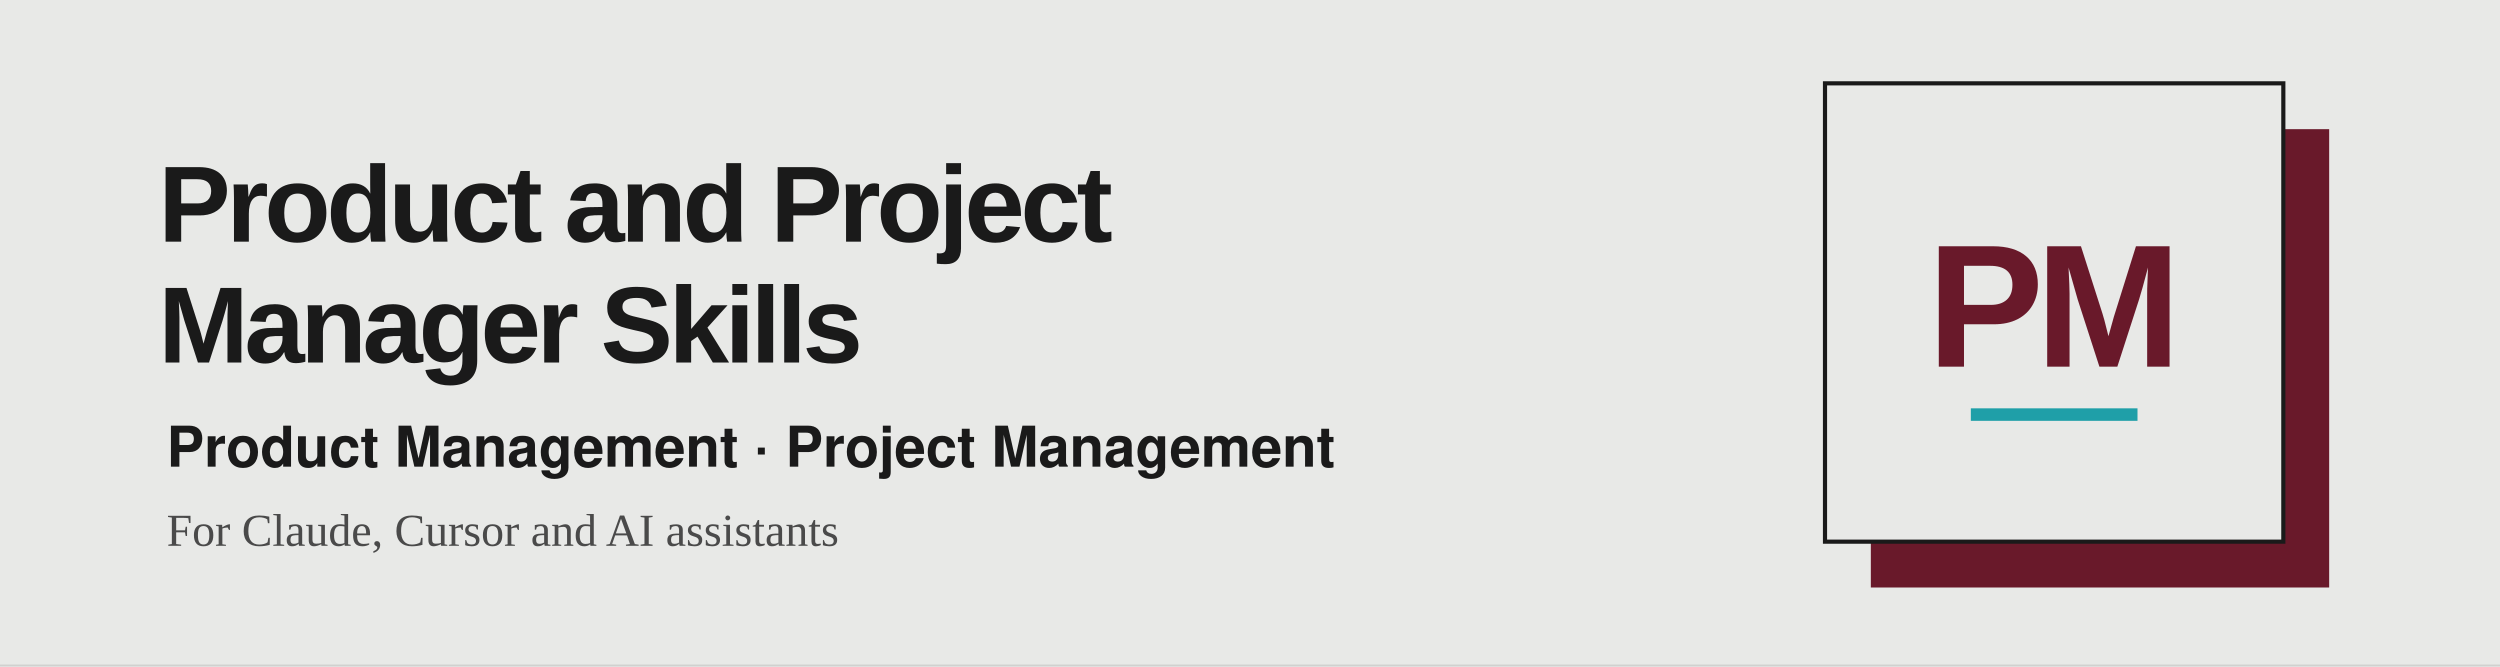
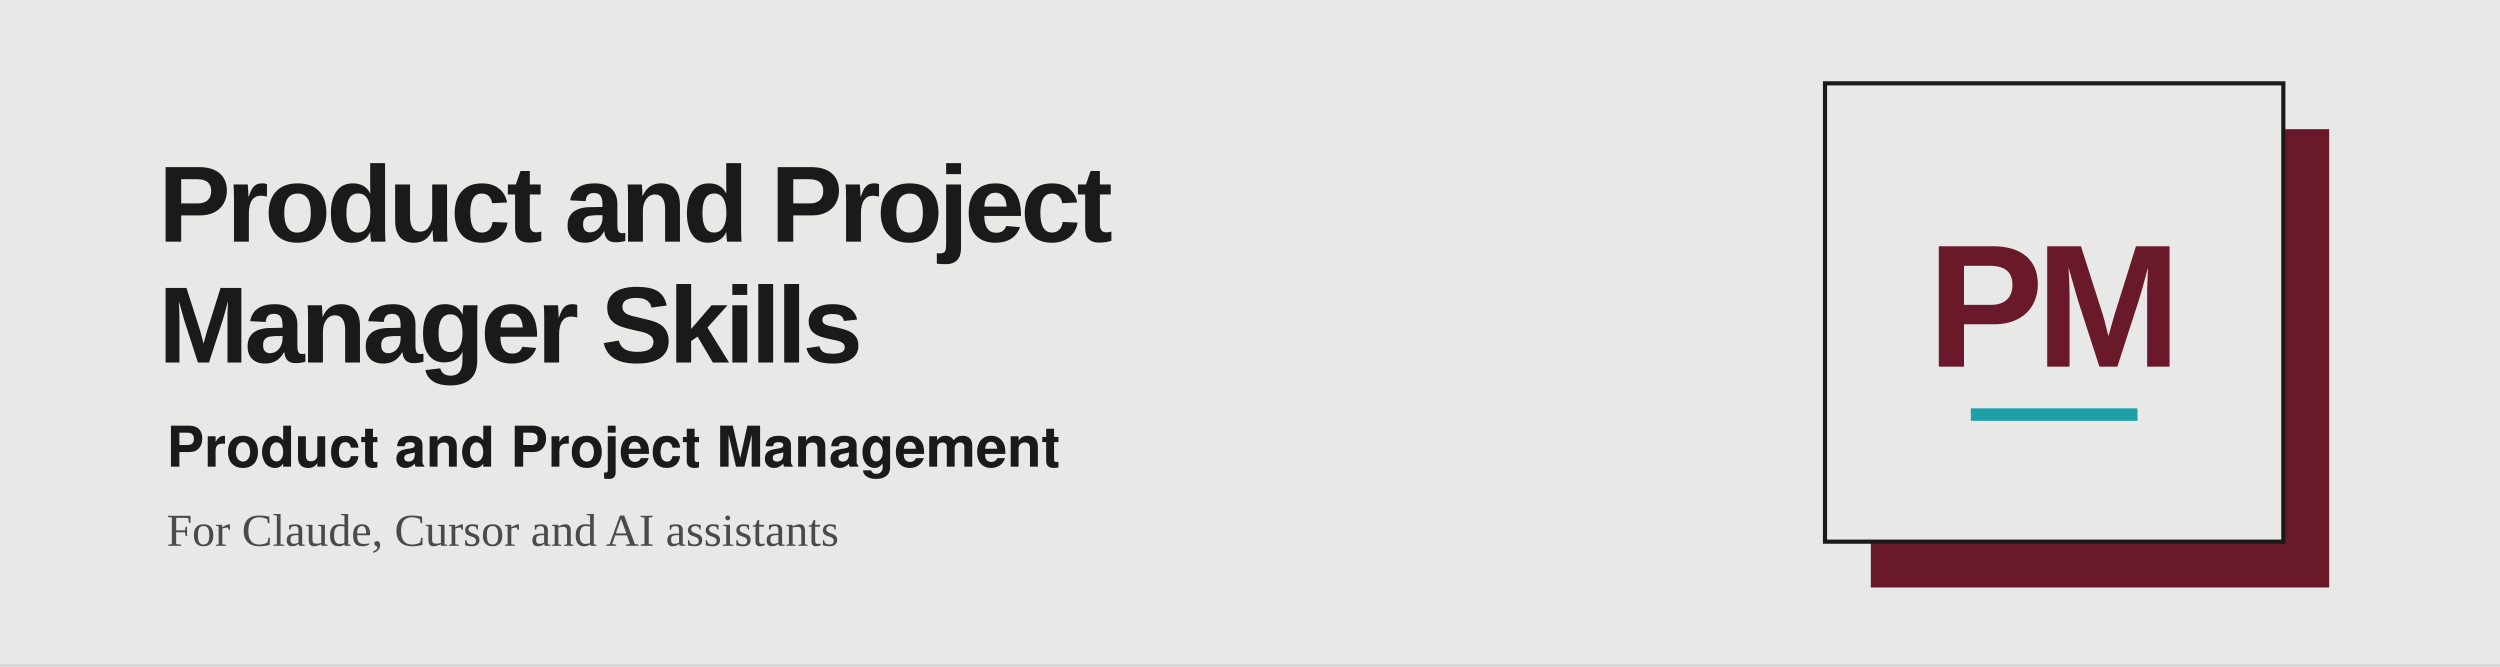
<svg xmlns="http://www.w3.org/2000/svg" viewBox="0 0 1200 320" width="1200" height="320" role="img" aria-labelledby="t d">
  <rect width="1200" height="320" fill="#E8E9E7" />
  <rect x="0" y="319" width="1200" height="1" fill="#1A1A1A" opacity="0.12" />
  <text x="76" y="116" font-family="'Arial Black', 'Helvetica Neue', Impact, Arial, sans-serif" font-size="52" font-weight="900" letter-spacing="-2" fill="#1A1A1A">Product and Project</text>
  <text x="76" y="174" font-family="'Arial Black', 'Helvetica Neue', Impact, Arial, sans-serif" font-size="52" font-weight="900" letter-spacing="-2" fill="#1A1A1A">Manager Skills</text>
-   <text x="80" y="224" font-family="'Helvetica Neue', Helvetica, Arial, sans-serif" font-size="27" font-weight="700" fill="#1A1A1A">Product Management · Project Management</text>
+   <text x="80" y="224" font-family="'Helvetica Neue', Helvetica, Arial, sans-serif" font-size="27" font-weight="700" fill="#1A1A1A">Product and Project Management</text>
  <text x="80" y="262" font-family="Newsreader, Georgia, 'Times New Roman', serif" font-size="22" fill="#4A4A4A">For Claude, Cursor and AI assistants</text>
  <rect x="898" y="62" width="220" height="220" fill="#69192A" />
  <rect x="876" y="40" width="220" height="220" fill="#E8E9E7" stroke="#1A1A1A" stroke-width="2" />
  <text x="986" y="176" text-anchor="middle" font-family="'Arial Black', 'Helvetica Neue', Impact, Arial, sans-serif" font-size="84" font-weight="900" letter-spacing="-4" fill="#69192A">PM</text>
  <rect x="946" y="196" width="80" height="6" fill="#1F9FA8" />
</svg>
